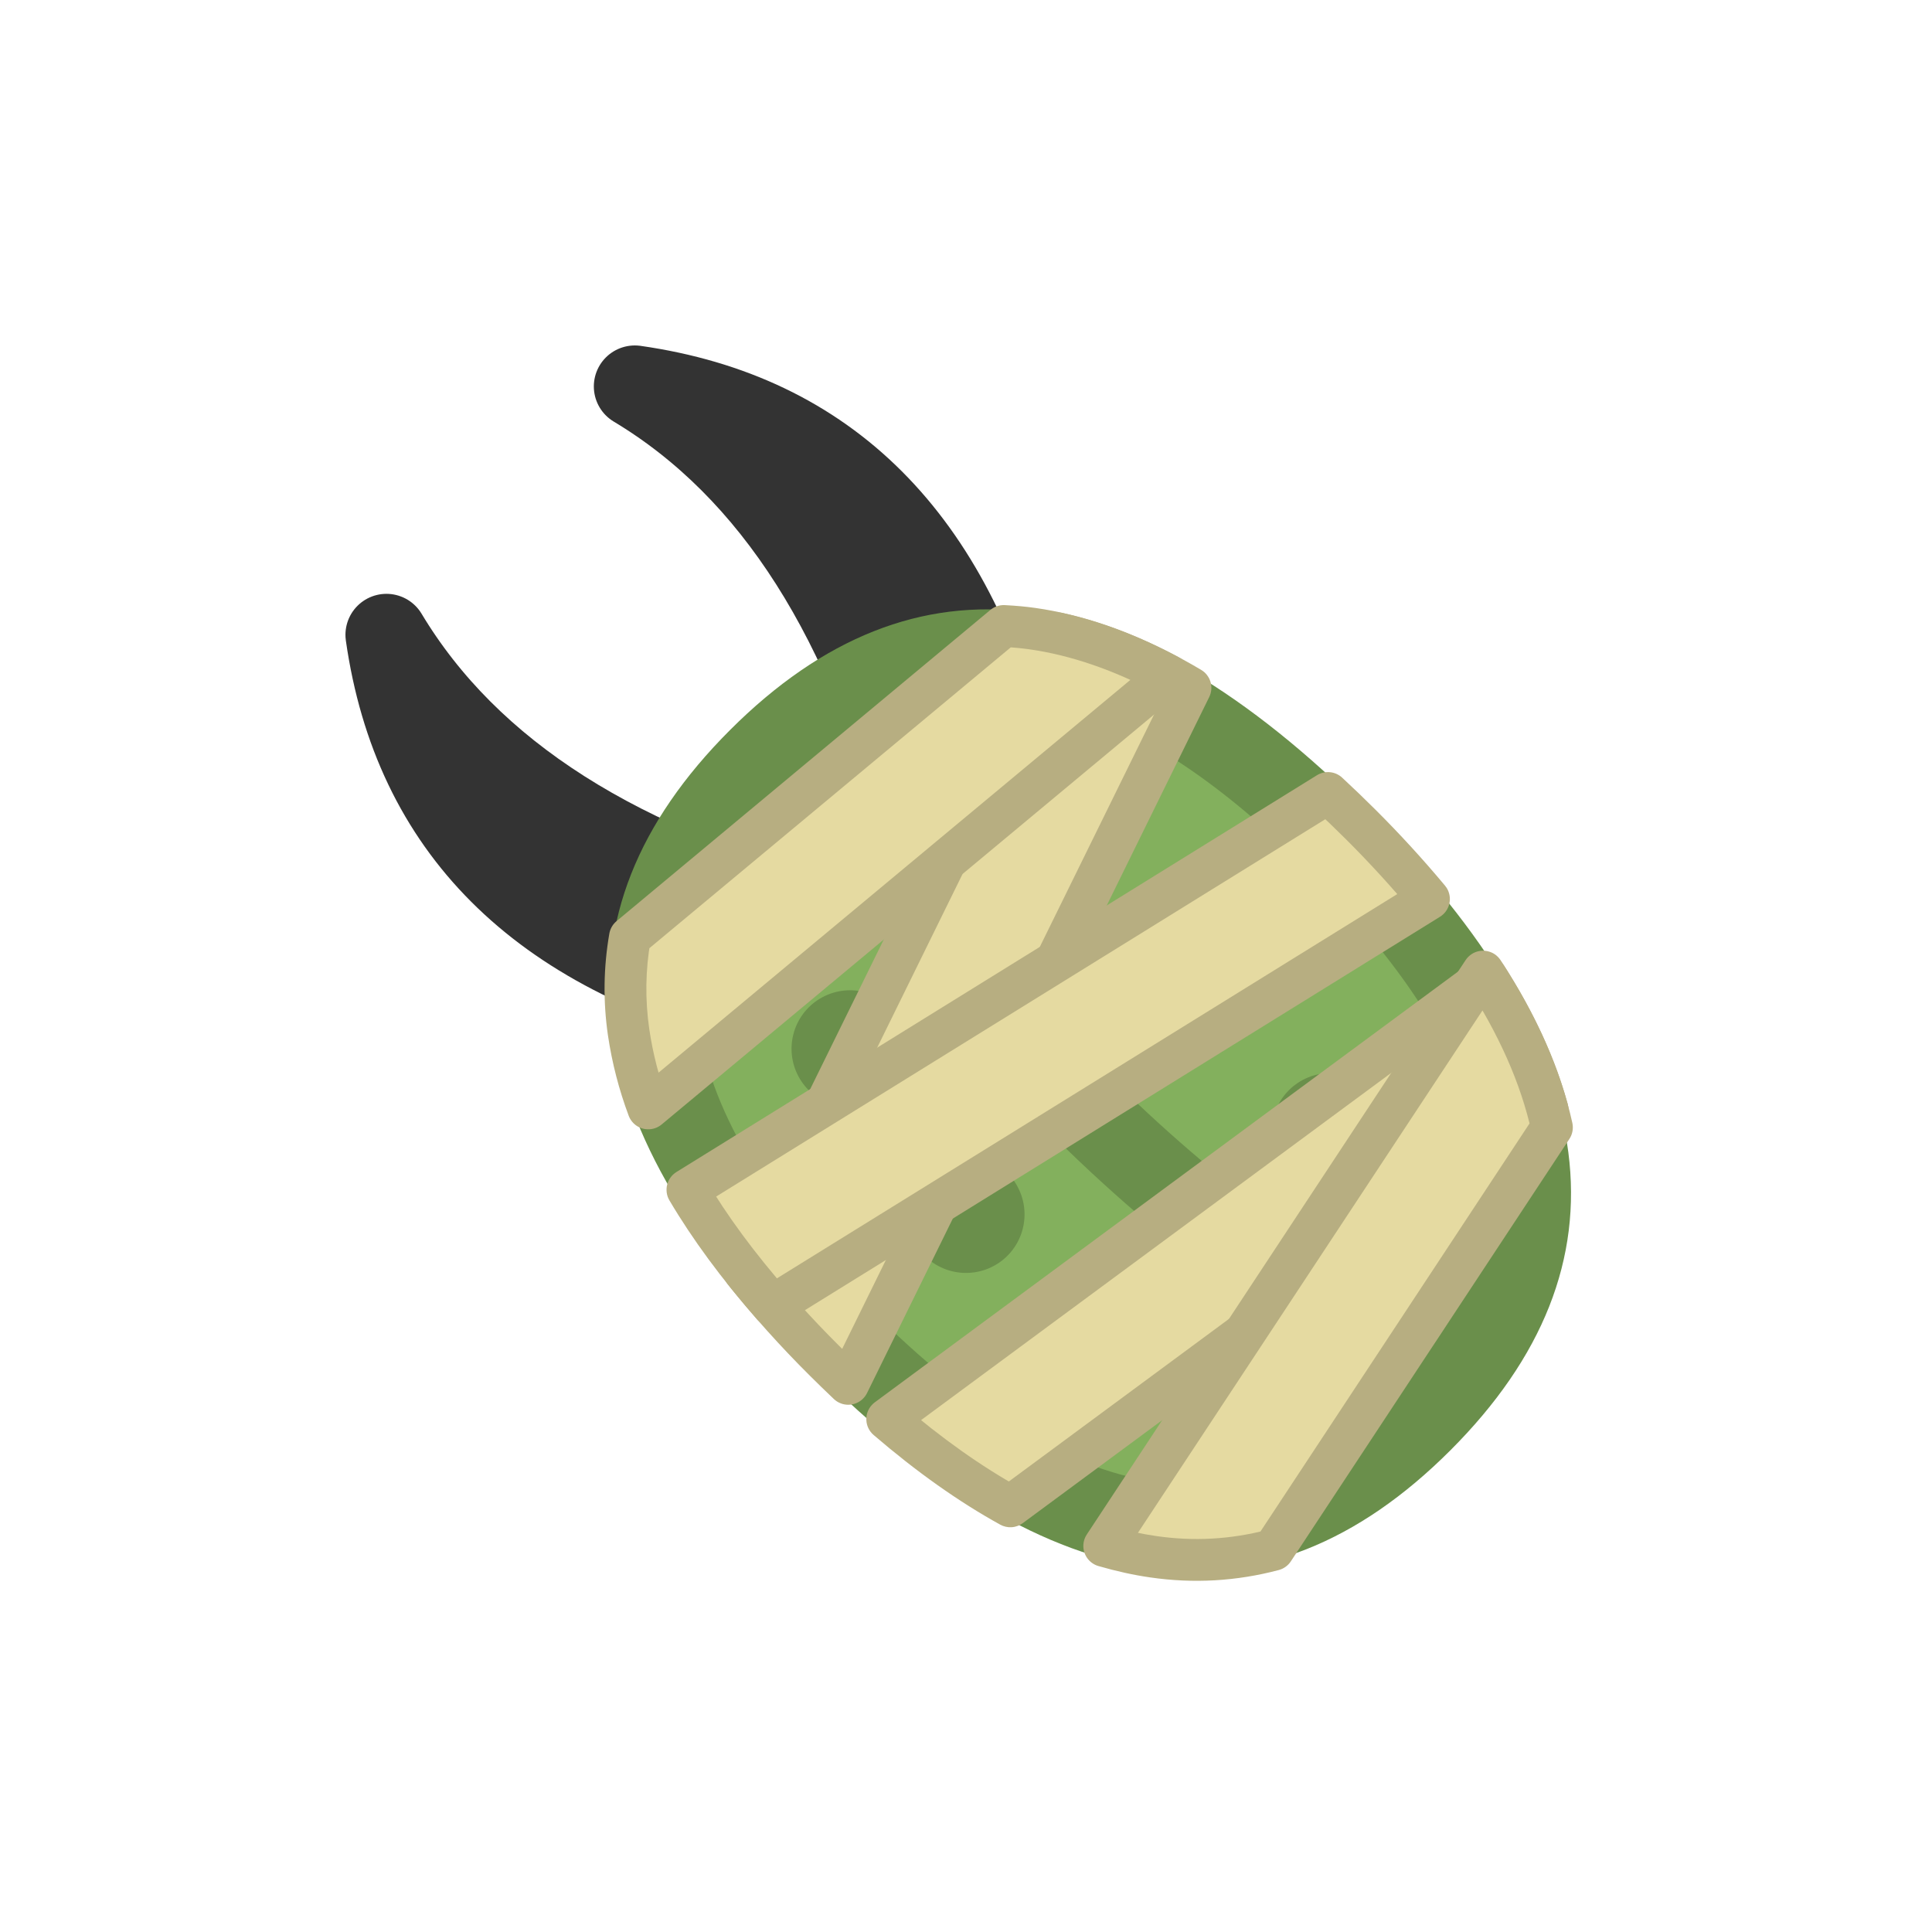
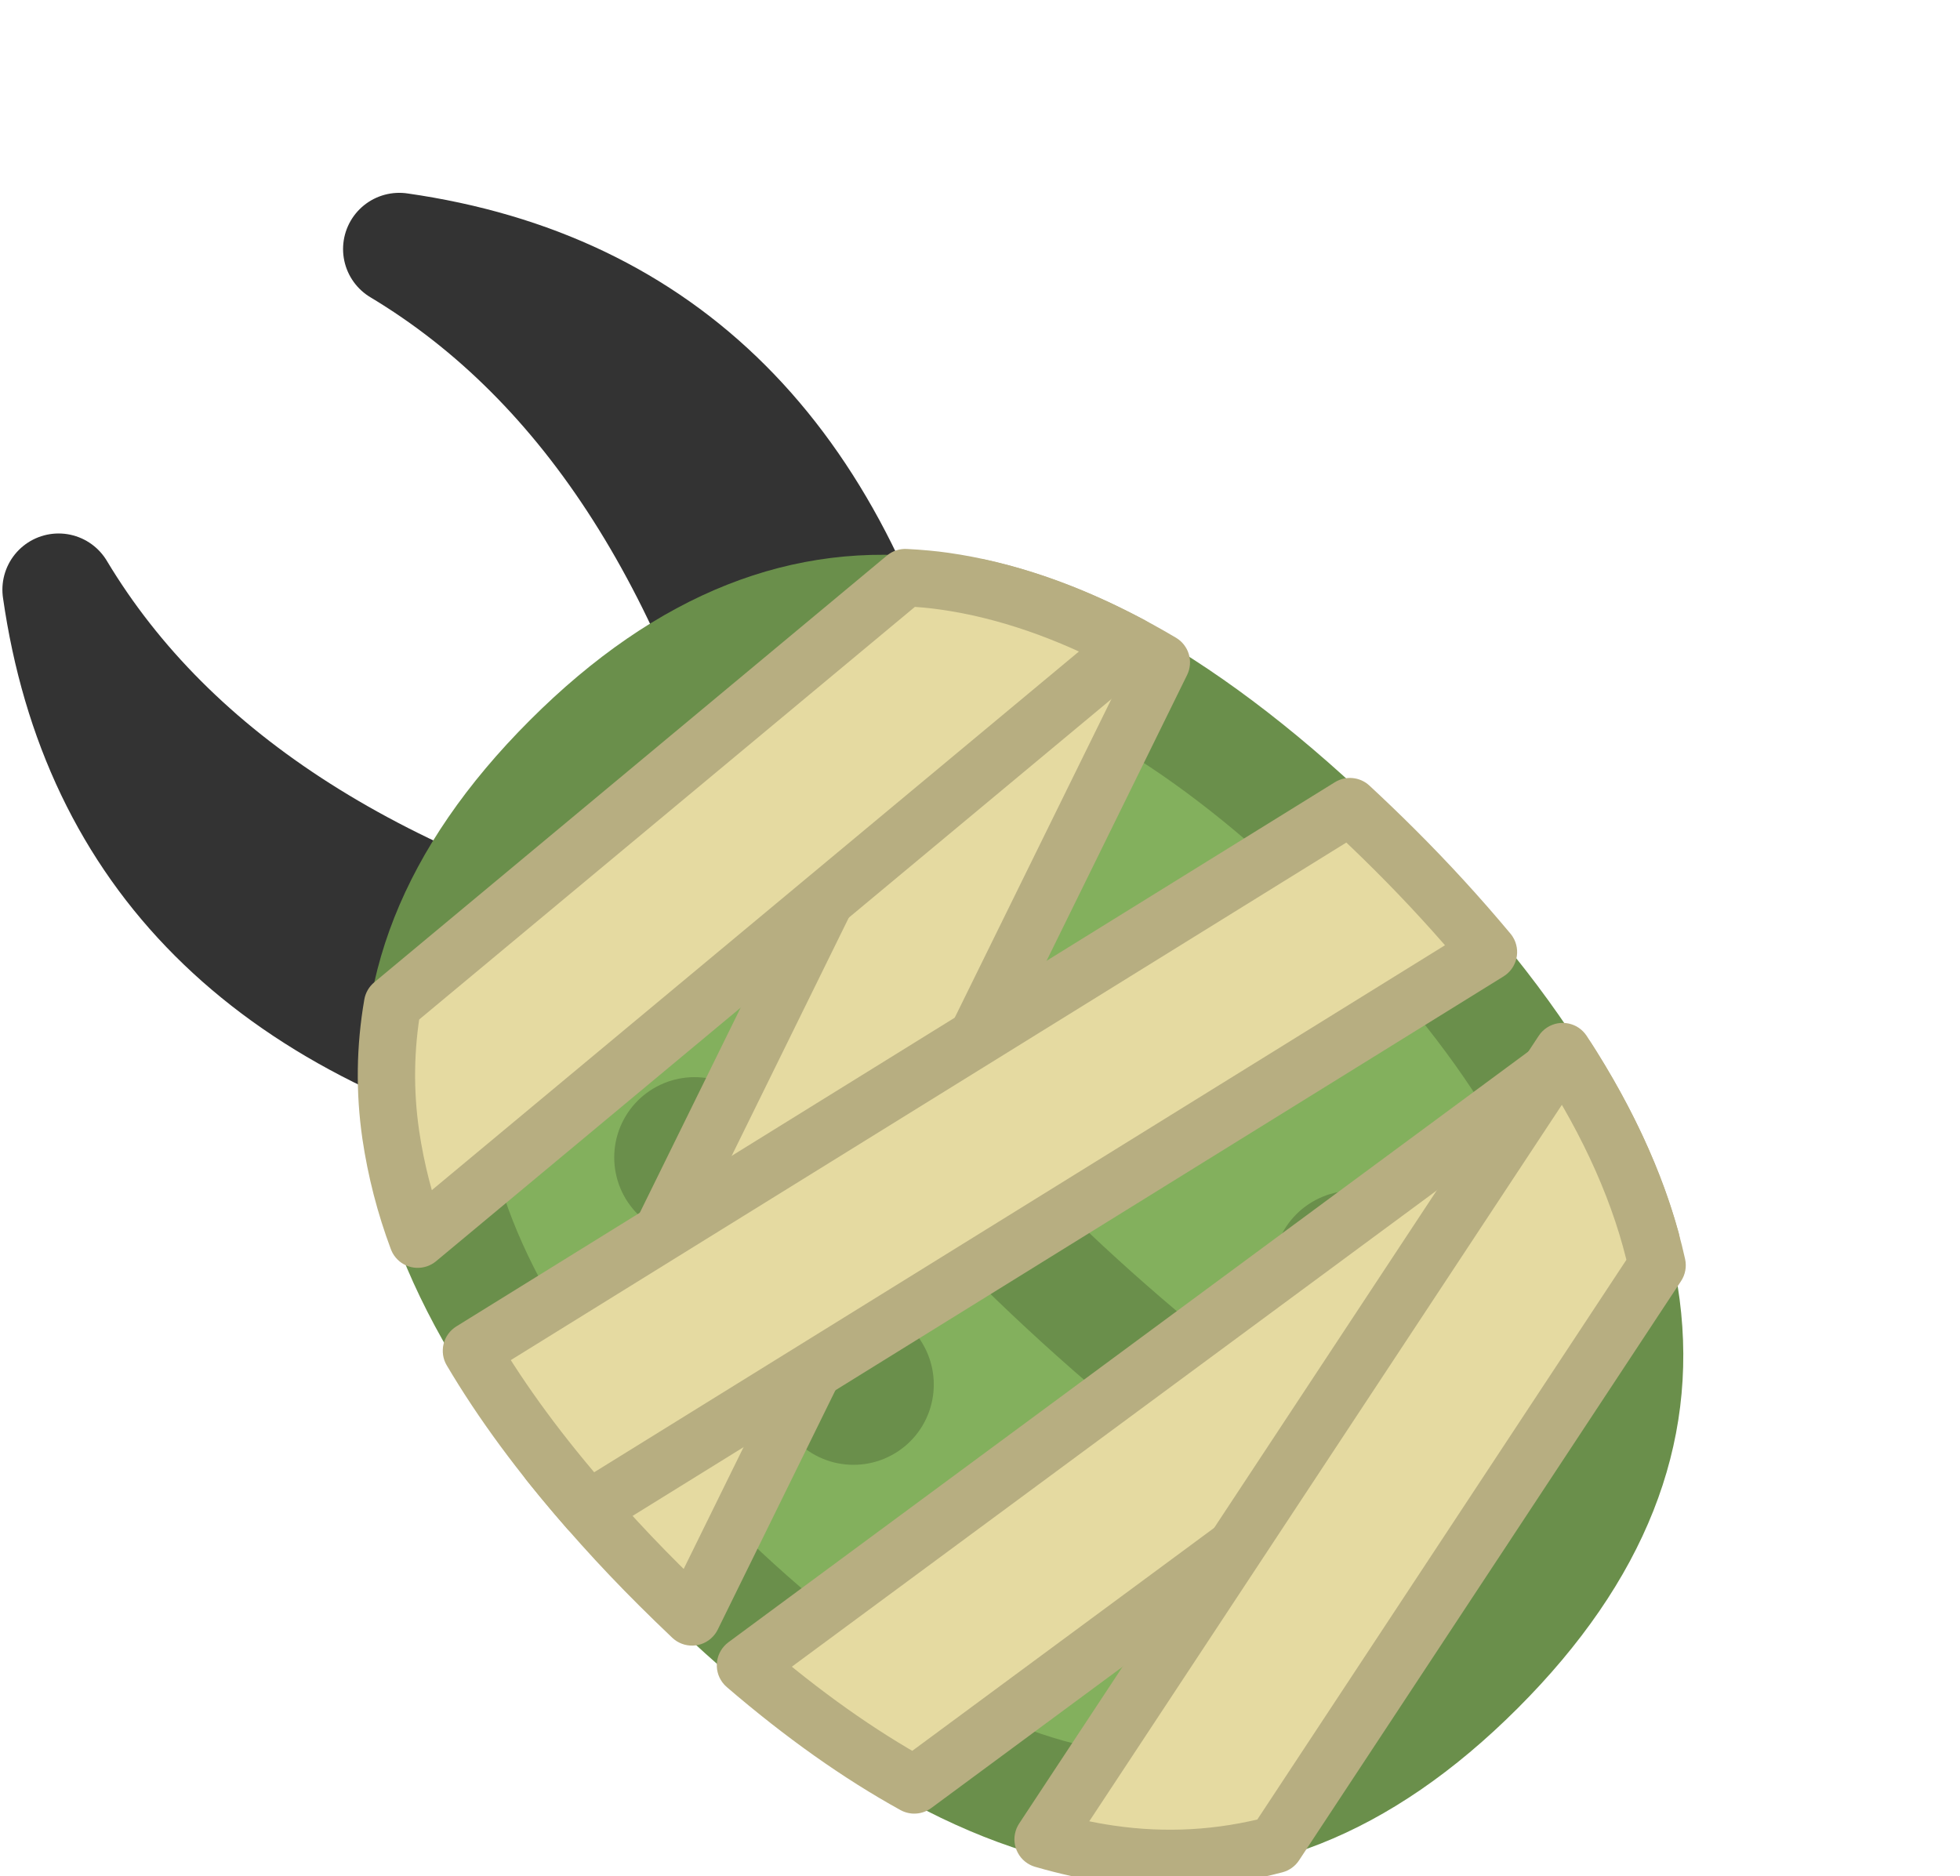
- <svg xmlns="http://www.w3.org/2000/svg" viewBox="0 0 110 110">
+ <svg xmlns="http://www.w3.org/2000/svg" viewBox="19.569 11.663 81.365 77.877" preserveAspectRatio="none">
  <clipPath id="a">
    <rect width="91.667" height="91.667" x="9.167" y="9.167" rx="4.167" ry="4.167" />
  </clipPath>
  <g clip-path="url(#a)">
    <path fill="#333" d="M57.357 43.215q-4.714-18.856-21.213-21.213 11.785 7.07 16.499 25.927z" />
    <path fill="none" stroke="#333" stroke-linecap="round" stroke-linejoin="round" stroke-width="4.667" d="M57.357 43.215q-4.714-18.856-21.213-21.213 11.785 7.07 16.499 25.927z" />
    <path fill="#333" d="M43.215 57.357q-18.856-4.714-21.213-21.213 7.07 11.785 25.927 16.499z" />
    <path fill="none" stroke="#333" stroke-linecap="round" stroke-linejoin="round" stroke-width="4.667" d="M43.215 57.357q-18.856-4.714-21.213-21.213 7.07 11.785 25.927 16.499z" />
    <path fill="#83b05d" d="M47.929 76.213q-18.856-18.856-4.714-32.998t32.998 4.714 4.714 32.998-32.998-4.714" />
    <path fill="#6a8f4b" d="M46.28 77.863q-20.507-20.506-4.715-36.298t36.298 4.714 4.714 36.298-36.298-4.714m3.299-3.3q17.206 17.207 29.698 4.714T74.563 49.58t-29.698-4.714 4.714 29.698" />
    <path fill="#6a8f4b" d="M70.112 73.376Q58.99 65.154 50.767 54.03q-.069-.092-.127-.19-.06-.1-.108-.203-.049-.103-.087-.211-.039-.108-.066-.22-.028-.111-.045-.224-.016-.114-.022-.228-.005-.115 0-.23.006-.114.023-.227t.046-.225.066-.219q.04-.108.088-.211.05-.104.109-.202t.127-.19.146-.177.162-.161.177-.145q.092-.069.19-.127.1-.06.203-.108.104-.049.212-.087.107-.039.219-.066.111-.028.224-.045.114-.016.228-.022.115-.005.23 0 .114.007.227.023.113.018.225.046.11.028.219.066.108.04.211.088.104.05.202.109t.19.127.177.146.161.162.145.177q7.806 10.56 18.367 18.367.092.068.177.145t.163.161.145.177.128.19.108.202.088.212.067.219q.028.11.045.224.017.113.023.228.005.114 0 .229-.006.114-.022.228-.017.113-.044.224-.028.112-.067.22-.038.108-.087.211-.049.104-.107.202-.06.099-.127.191-.069.092-.145.177-.077.085-.162.163-.085.077-.177.145-.092.069-.19.128t-.202.108-.211.088-.22.067q-.11.028-.224.045-.113.017-.227.023-.115.005-.23 0-.114-.006-.227-.022-.114-.017-.225-.045t-.22-.066q-.107-.038-.211-.087t-.202-.107q-.099-.06-.19-.127" />
    <path fill="#6a8f4b" d="M62.071 73.385q.058-.058.119-.113t.124-.107.128-.1q.066-.05.134-.095t.138-.087.143-.08q.072-.04.146-.074.074-.035.15-.067.075-.031.152-.059t.156-.051.157-.044.16-.035.161-.028.162-.02q.082-.008.164-.013.081-.003.163-.003t.164.004.163.012.162.02.161.028.16.035.158.044.155.051.153.06q.075.03.15.066.073.035.145.073.073.039.143.08.07.043.138.088.068.046.134.094.066.05.129.101t.124.107.118.113.113.118.107.124.1.13q.05.065.095.133t.087.138.08.142q.04.073.074.147.035.074.067.15.031.075.059.152t.05.155q.025.078.045.158t.035.16q.016.08.028.16.012.082.02.163.008.082.012.163.004.082.004.164t-.004.163-.012.164-.02.162q-.012.08-.028.161-.016.08-.035.16t-.044.157-.051.156-.06.152q-.03.076-.066.15-.035.074-.073.146-.039.072-.08.143-.043.07-.088.138-.046.068-.094.133-.05.066-.101.13-.052.063-.107.123-.055.061-.113.119t-.118.113-.124.107-.13.1-.133.094-.138.088-.143.08q-.072.04-.146.074-.074.035-.15.066-.075.032-.152.06t-.155.05q-.079.024-.158.044-.08.02-.16.036t-.16.028-.163.02q-.082.008-.163.012-.082.004-.164.004t-.163-.004-.164-.012-.162-.02q-.08-.012-.161-.028-.08-.016-.16-.036t-.157-.043-.156-.052-.152-.059q-.076-.03-.15-.066-.074-.035-.146-.073-.072-.039-.143-.081t-.138-.088-.134-.094-.128-.1q-.064-.052-.124-.107-.061-.055-.119-.113t-.113-.119-.107-.124-.1-.129-.094-.133-.088-.138-.08-.143q-.04-.072-.074-.146-.035-.074-.066-.15-.032-.075-.06-.152t-.05-.156-.044-.157-.036-.16-.028-.161-.02-.162q-.008-.082-.012-.164-.004-.081-.004-.163t.004-.164.012-.163.02-.162.028-.161.036-.16.043-.158.052-.155.059-.153.066-.15q.035-.073.073-.146.039-.072.081-.142t.088-.138.094-.134.1-.129.107-.124.113-.118" />
    <path fill="#6a8f4b" d="M73.385 62.071q.058-.058.118-.113t.124-.107q.063-.051.13-.1.065-.049.133-.094.068-.046.138-.088t.142-.08.147-.074.15-.066.152-.06.155-.05.158-.044.16-.036.16-.028q.082-.012.163-.02.082-.008.163-.012.082-.004.164-.004t.163.004.164.012.162.02q.08.012.161.028.08.016.16.036t.157.043.156.052.152.059q.076.03.15.066.074.035.146.073.072.039.143.081t.138.088.133.094.13.1.123.107.119.113.113.119.107.123.1.13.094.133.088.138.08.143q.04.072.074.146.035.074.066.15.032.075.06.152t.05.155q.024.079.044.158.02.08.036.16t.028.161.02.162.012.164q.004.081.004.163t-.004.164-.012.163-.02.162-.028.161-.036.16-.043.158-.052.155-.059.153-.066.15q-.035.073-.073.145-.039.073-.081.143t-.088.138-.094.134q-.049.066-.1.129t-.107.124-.113.118-.119.113-.124.107-.129.1-.133.095-.138.087-.143.08q-.072.04-.146.074-.074.035-.15.067-.075.031-.152.059t-.156.05q-.078.025-.157.045-.08.02-.16.035t-.161.028-.162.02q-.082.008-.164.012-.081.004-.163.004t-.164-.004-.163-.012-.162-.02-.161-.028-.16-.035-.158-.044-.155-.051-.153-.06q-.075-.03-.15-.066-.073-.035-.145-.073-.073-.039-.143-.08-.07-.043-.138-.088-.068-.046-.134-.095-.066-.048-.129-.1t-.124-.107-.118-.113-.113-.118q-.055-.061-.107-.124t-.1-.13q-.05-.065-.095-.133t-.087-.138-.08-.143q-.04-.072-.074-.146-.035-.074-.067-.15-.031-.075-.059-.152t-.051-.155-.044-.158-.035-.16-.028-.16-.02-.163q-.008-.082-.012-.163-.004-.082-.004-.164t.003-.163q.005-.082.013-.164.008-.081.02-.162t.028-.161.035-.16.044-.158.051-.155.06-.153q.03-.075.066-.149.034-.074.073-.146t.08-.143q.043-.07.088-.138.046-.068.094-.134l.101-.129q.052-.063.107-.123.055-.061.113-.119" />
    <path fill="#6a8f4b" d="M52.643 66.785q.058-.058.118-.113.061-.055.124-.107.064-.051.13-.1.065-.049.133-.094.068-.046.138-.088t.143-.08.146-.074.15-.066.152-.06.155-.05.158-.044.16-.036.16-.028q.082-.012.163-.02.082-.008.163-.012.082-.004.164-.004t.164.004.163.012.162.02.161.028.16.036.158.043.155.052.153.059.15.066q.073.035.145.073.073.039.143.081t.138.088.134.094.129.1.124.107.118.113.113.119.107.124.1.128.095.134.087.138.08.143q.04.072.074.146.035.074.067.15.03.075.058.152t.052.156q.024.078.043.157.02.08.036.16t.028.161.02.162.012.164q.004.081.004.163t-.004.164-.012.163-.02.162-.028.161-.036.16-.043.158-.051.155-.06.153q-.03.075-.066.15-.035.073-.073.146-.039.072-.08.142-.043.07-.088.138-.046.068-.095.134-.048.066-.1.129t-.107.124-.113.118-.118.113-.124.107q-.064.052-.13.1-.065.05-.133.095t-.138.087-.143.08q-.072.04-.146.074-.074.035-.15.067-.075.031-.152.059t-.155.051-.158.044-.16.035-.16.028-.163.02q-.082.008-.163.012-.082.004-.164.004t-.164-.003q-.081-.005-.163-.013-.081-.008-.162-.02t-.161-.028-.16-.035-.158-.044-.155-.051-.153-.06q-.075-.03-.15-.066-.073-.034-.145-.073t-.143-.08q-.07-.043-.138-.088-.068-.046-.134-.094l-.129-.101q-.063-.052-.123-.107-.061-.055-.119-.113t-.113-.118-.107-.124-.1-.13-.095-.133-.087-.138-.08-.142q-.04-.073-.074-.147-.035-.074-.067-.15-.03-.075-.058-.152t-.052-.155-.043-.158q-.02-.08-.036-.16t-.028-.16-.02-.163q-.008-.082-.012-.163-.004-.082-.004-.164t.004-.163.012-.164.02-.162q.012-.08.028-.161.016-.08.036-.16t.043-.157.052-.156.058-.152.067-.15.073-.146.08-.142.088-.139.095-.133.1-.13.107-.123.113-.119" />
    <path fill="#6a8f4b" d="M66.785 52.643q.058-.058.119-.113t.124-.107.129-.1q.065-.05.133-.095t.138-.087.143-.08q.072-.04.146-.074.074-.035.15-.067.075-.03.152-.058t.156-.052q.078-.024.157-.043.08-.02.16-.036t.161-.028.162-.02.164-.012q.081-.004.163-.004t.164.004.163.012.162.02.161.028.16.036.158.043.155.052.153.058.15.067q.073.035.145.073.073.039.143.08.07.043.138.088.068.046.134.095.066.048.129.1t.124.107.118.113.113.118.107.124q.052.064.1.13.05.065.095.133t.087.138.08.143q.04.072.074.146.035.074.067.15.031.075.059.152t.051.155.044.158.035.16.028.16.02.163q.008.082.012.163.004.082.004.164t-.004.164-.012.163-.02.162-.028.161-.035.16-.044.158-.051.155-.06.153q-.03.075-.066.15-.035.073-.073.145-.039.072-.08.143-.043.07-.088.138-.046.068-.094.134l-.101.129q-.052.063-.107.124-.055.06-.113.118t-.118.113-.124.107-.13.1q-.065.05-.133.095t-.138.087-.143.08q-.072.04-.146.074-.074.035-.15.067l-.152.059q-.077.027-.155.05-.079.025-.158.044-.08.02-.16.036t-.16.028-.163.02q-.082.008-.163.012-.082.004-.164.004t-.163-.004-.164-.012-.162-.02q-.08-.012-.161-.028-.08-.016-.16-.036t-.157-.043-.156-.052-.152-.058-.15-.067-.146-.073-.143-.08-.138-.088-.134-.095-.128-.1q-.064-.052-.124-.107-.061-.055-.119-.113t-.113-.118-.107-.124-.1-.13-.094-.133-.088-.138-.08-.143q-.04-.072-.074-.146-.035-.074-.066-.15-.032-.075-.06-.152t-.05-.155q-.024-.079-.044-.158-.02-.08-.036-.16t-.028-.16-.02-.163-.012-.163q-.004-.082-.004-.164t.004-.164.012-.163.02-.162.028-.161.036-.16.043-.158.052-.155.059-.153.066-.15q.035-.073.073-.145.039-.072.081-.143t.088-.138.094-.134.1-.129.107-.124.113-.118" />
    <path fill="#6a8f4b" d="M46.043 57.357q.058-.058.119-.113t.124-.107.129-.1.133-.094.139-.088.142-.08q.072-.04.146-.074.074-.035.15-.066.075-.032.152-.06t.156-.05.157-.044.16-.036.161-.028.163-.02.163-.012.163-.004.164.004.163.012q.082.008.162.02.081.012.162.028.08.016.16.036.079.02.157.043.078.024.155.052t.153.058.15.067.146.073.142.081.138.088.134.094.129.1.124.107.118.113.113.119.107.123.1.13.095.133.087.138.081.143.074.146.066.15.059.152.051.155.044.158.036.16.028.161.02.162.012.164.004.163-.004.164-.012.163-.02.162-.028.161-.036.16-.044.158-.051.155-.059.153-.066.15-.074.145-.08.143q-.043.07-.088.138t-.094.134-.1.129q-.053.063-.108.124-.055.06-.113.118-.057.058-.118.113t-.124.107-.129.1q-.066.05-.134.095t-.138.087-.142.08q-.072.04-.146.074-.074.035-.15.067-.076.031-.153.059t-.155.05q-.078.025-.158.045t-.16.035q-.08.016-.16.028-.081.012-.163.02-.081.008-.163.012t-.164.004-.163-.004-.163-.012-.163-.02-.16-.028q-.081-.016-.16-.035-.08-.02-.158-.044-.079-.024-.156-.051-.077-.028-.152-.06-.076-.03-.15-.066-.074-.035-.146-.073-.072-.039-.142-.08-.07-.043-.138-.088-.069-.046-.134-.095-.066-.048-.13-.1-.063-.052-.123-.107t-.119-.113-.112-.118-.107-.124-.101-.13-.094-.133-.088-.138-.08-.143-.074-.146-.066-.15-.06-.152-.05-.155q-.024-.079-.044-.158-.02-.08-.036-.16t-.028-.16-.02-.163-.012-.163q-.004-.082-.004-.164t.004-.163.012-.164.02-.162.028-.161.036-.16.044-.158.05-.155.06-.153.066-.15q.035-.073.074-.145t.08-.143.088-.138.094-.134.1-.129q.053-.063.108-.123.055-.061.112-.119" />
    <path fill="#6a8f4b" d="M57.357 46.043q.058-.057.119-.112t.123-.107.13-.101.133-.094q.068-.046.138-.088t.143-.08.146-.074.15-.066.152-.06.155-.05.158-.044.16-.036.161-.028.162-.02.163-.012.164-.004.164.004.163.012.162.02.161.028.16.036.158.044.155.05.153.06.15.066.145.074.143.08.138.088.134.094.129.1q.063.053.124.108.06.055.118.112.058.058.113.119t.107.124.1.129q.05.065.095.134.045.067.087.138.042.07.08.142.04.072.074.146.035.074.067.15.031.075.059.152t.05.156q.025.078.044.157.02.08.036.16t.028.161.02.163.012.163.004.163-.004.164-.012.163q-.008.082-.02.162-.012.081-.028.162-.016.08-.036.16-.02.079-.043.157-.024.078-.051.155-.028.077-.06.153-.03.076-.066.15-.035.074-.073.146-.039.072-.08.142-.043.07-.088.138-.046.068-.095.134-.048.066-.1.129t-.107.124-.113.118-.118.113q-.061.055-.124.107-.064.052-.13.1-.065.05-.133.095t-.138.087-.143.081q-.072.039-.146.074t-.15.066-.152.059-.155.051-.158.044-.16.036-.16.028-.163.02-.163.012-.164.004-.163-.004-.164-.012-.162-.02-.161-.028-.16-.036-.158-.044-.155-.051-.153-.059-.15-.066q-.073-.035-.145-.074T58 51.26t-.138-.088q-.068-.046-.134-.094-.065-.049-.129-.1-.063-.053-.123-.108-.061-.055-.119-.113-.058-.057-.113-.118t-.107-.124-.1-.129q-.05-.066-.095-.134t-.087-.138-.08-.142q-.04-.072-.074-.146-.035-.074-.067-.15-.03-.076-.058-.153t-.052-.155-.043-.158q-.02-.08-.036-.16t-.028-.16-.02-.163-.012-.163-.004-.164.004-.163.012-.163q.008-.082.02-.163.012-.08.028-.16.016-.081.036-.16.02-.08.043-.158.024-.079.052-.156t.058-.152.067-.15.073-.146q.039-.072.08-.142.043-.07.088-.138.046-.069.095-.134.048-.066.1-.13.052-.063.107-.123t.113-.119" />
    <path fill="#e5daa1" d="M46.946 77.479q.677.675 1.35 1.312l19.485-39.629c-2.565-1.52-5.085-2.558-7.566-3.102L42.36 72.374q2.148 2.682 4.586 5.105" />
    <path fill="#b7ae81" d="M47.787 76.637q.61.61 1.328 1.291l-.819.863-1.068-.524 19.485-39.63 1.068.525-.608 1.024q-3.694-2.192-7.213-2.964l.255-1.162 1.067.525-17.854 36.314-1.068-.525.929-.744q2.106 2.63 4.496 5.005zm-1.68 1.686q-2.485-2.47-4.676-5.205-.052-.066-.095-.139t-.075-.15-.054-.16-.03-.166-.006-.168.017-.167.041-.163.063-.156l17.855-36.314q.044-.09.101-.17t.129-.15.151-.127.17-.1.185-.071.193-.04q.099-.01.198-.006.099.005.196.026 3.893.855 7.918 3.242.095.057.179.13t.152.162.12.187q.05.098.082.205t.043.218.002.221q-.01.111-.039.218-.03.108-.079.207l-19.484 39.63q-.08.162-.205.293-.04.043-.084.081t-.092.072-.099.063q-.05.028-.104.052t-.109.042q-.055.019-.112.032t-.115.02-.117.009-.116-.003q-.059-.004-.116-.014t-.114-.025-.111-.037q-.055-.02-.107-.047-.052-.026-.102-.057t-.095-.067-.089-.076q-.74-.703-1.373-1.335z" />
    <path fill="#e5daa1" d="m43.997 74.332 37.362-23.146q-1.843-2.208-3.881-4.24-.919-.915-1.87-1.796L39.14 67.742c1.278 2.162 2.902 4.358 4.858 6.589zm6.518 6.467q3.562 3.062 7.009 4.967l30.588-22.59c-.678-2.48-1.847-5-3.489-7.566z" />
    <path fill="#b7ae81" d="m43.37 73.32 37.363-23.145.626 1.011-.913.763q-1.809-2.167-3.808-4.16-.903-.9-1.839-1.767l.81-.872.626 1.011-36.47 22.592-.626-1.011 1.024-.606q1.847 3.126 4.728 6.41.143.163.22.365.075.203.075.42v.001h-1.19zm1.253 2.023q-.288.179-.626.179-.059 0-.117-.006t-.115-.017-.114-.028-.11-.04-.105-.05-.1-.06-.094-.07-.087-.078-.078-.086-.07-.094-.06-.1-.05-.106-.039-.11-.028-.113-.017-.115-.006-.117v-.001h1.19l-.895.784q-3.027-3.451-4.987-6.768-.03-.05-.054-.102t-.044-.106-.033-.11-.022-.114-.011-.114q-.003-.058 0-.115.002-.058.01-.115t.023-.113.033-.11.043-.107.053-.102.064-.097q.034-.046.072-.09.038-.043.08-.082t.088-.074.095-.066l36.47-22.592q.082-.051.172-.088t.184-.06q.095-.021.191-.028.097-.006.194.003.096.01.19.034.094.025.183.065.088.04.17.093.08.054.151.12.967.896 1.9 1.827 2.077 2.07 3.956 4.32.054.064.098.136.03.05.057.102.025.052.046.107t.035.111.025.115q.01.057.013.116.004.058.002.116t-.01.117-.021.114-.032.113q-.02.055-.044.108t-.053.104-.064.098-.072.091-.082.084-.089.076q-.046.035-.096.066zm6.667 4.554q3.481 2.99 6.809 4.827l-.575 1.042-.707-.957 30.588-22.59.707.957-1.148.314q-.961-3.518-3.343-7.239l1.002-.641.707.957-34.109 25.19-.706-.958zm-1.55 1.805q-.103-.088-.183-.196-.034-.047-.064-.097t-.055-.103-.045-.108-.033-.112-.023-.114q-.008-.058-.01-.117-.004-.058 0-.116.002-.059.011-.117.009-.057.023-.114t.034-.112.045-.107.055-.103.065-.097.075-.09.082-.083.09-.074l34.11-25.19q.031-.023.065-.044.049-.032.101-.058t.107-.048.11-.037.114-.027.116-.014.117-.004.116.008.115.02.113.03.109.042.105.052q.05.028.098.062.048.033.093.071.044.038.085.08.04.042.077.088.036.046.067.095 2.577 4.026 3.635 7.895.023.086.034.175.01.089.007.178-.003.09-.02.178-.016.088-.045.172-.03.085-.071.164-.042.08-.095.152t-.116.135-.135.117L58.23 86.723q-.068.05-.143.09-.074.041-.154.07t-.163.047-.168.023q-.085.006-.17 0-.084-.007-.167-.026-.083-.018-.162-.048-.08-.03-.154-.071-3.542-1.955-7.21-5.106" />
    <path fill="#e5daa1" d="m36.909 63.109 29.615-24.653c-2.627-1.406-5.208-2.303-7.75-2.665a18 18 0 0 0-1.625-.15L35.865 53.36q-.232 1.342-.25 2.704-.02 1.362.176 2.71.33 2.226 1.119 4.335zM62.87 88.02c.932.27 1.859.48 2.781.612q1.715.25 3.445.15 1.73-.098 3.406-.541l15.859-24.05c-.64-2.902-1.95-5.857-3.921-8.874z" />
    <path fill="#b7ae81" d="m36.148 62.194 29.615-24.653.761.915-.561 1.049q-3.792-2.029-7.356-2.536-.66-.095-1.52-.14l.062-1.188.762.915-21.284 17.718-.762-.915 1.173.204q-.436 2.514-.07 5.039.311 2.099 1.056 4.089.03.08.048.162t.024.167 0 .168q-.005.085-.023.168-.017.082-.046.162-.03.08-.07.154t-.09.142-.11.129l-.848-.834zm1.522 1.83q-.084.07-.18.123-.096.054-.2.089t-.212.05q-.11.016-.219.011-.11-.004-.216-.029-.107-.024-.208-.068t-.192-.105-.169-.139q-.042-.04-.079-.086-.037-.044-.07-.093-.033-.048-.061-.1-.028-.05-.05-.105-.024-.053-.041-.11-.017-.055-.03-.112-.011-.058-.017-.116t-.007-.116.005-.117.016-.116q.011-.057.028-.113.016-.056.038-.11t.05-.106.059-.1q.032-.05.068-.095.037-.046.078-.087v-.001l.849.835-1.115.417q-.833-2.227-1.182-4.582-.42-2.9.08-5.787.036-.208.142-.392.106-.183.269-.319l21.284-17.718q.173-.144.386-.215.213-.07.437-.059.968.05 1.731.16 3.981.567 8.143 2.793.205.11.354.288.037.045.07.094.033.048.06.1.028.05.051.105t.04.11.03.112.017.116q.007.058.007.116t-.005.117-.016.116-.028.113-.038.11-.05.106-.059.1-.069.095-.078.087q-.04.042-.086.08zm25.531 22.854q1.38.4 2.619.577 3.227.47 6.377-.363l.305 1.15-.993-.655 15.858-24.05.994.656-1.162.256q-.909-4.124-3.755-8.48l.996-.65.993.655-21.57 32.702-.993-.655zm-.662 2.286q-.173-.05-.324-.15-.049-.032-.094-.068t-.087-.078-.079-.086-.07-.094-.06-.1q-.029-.051-.051-.105-.023-.054-.04-.11-.018-.055-.03-.113-.011-.057-.017-.115t-.007-.117.005-.116q.006-.058.017-.116.011-.057.028-.113.016-.056.038-.11.022-.055.05-.106.027-.052.059-.1l21.57-32.704q.136-.206.342-.34.05-.033.1-.06.053-.027.107-.048t.11-.039q.056-.016.114-.027.057-.01.116-.016.058-.005.116-.004.059 0 .117.007.058.006.115.018t.113.03.11.04.105.05q.05.029.1.062.047.033.092.07t.086.08.077.087.07.095q3.083 4.72 4.086 9.269.025.116.027.236t-.02.236q-.021.118-.066.228-.044.111-.11.21l-15.859 24.05q-.12.183-.299.311-.178.128-.39.184-3.62.958-7.323.419-1.404-.201-2.944-.647" />
  </g>
</svg>
